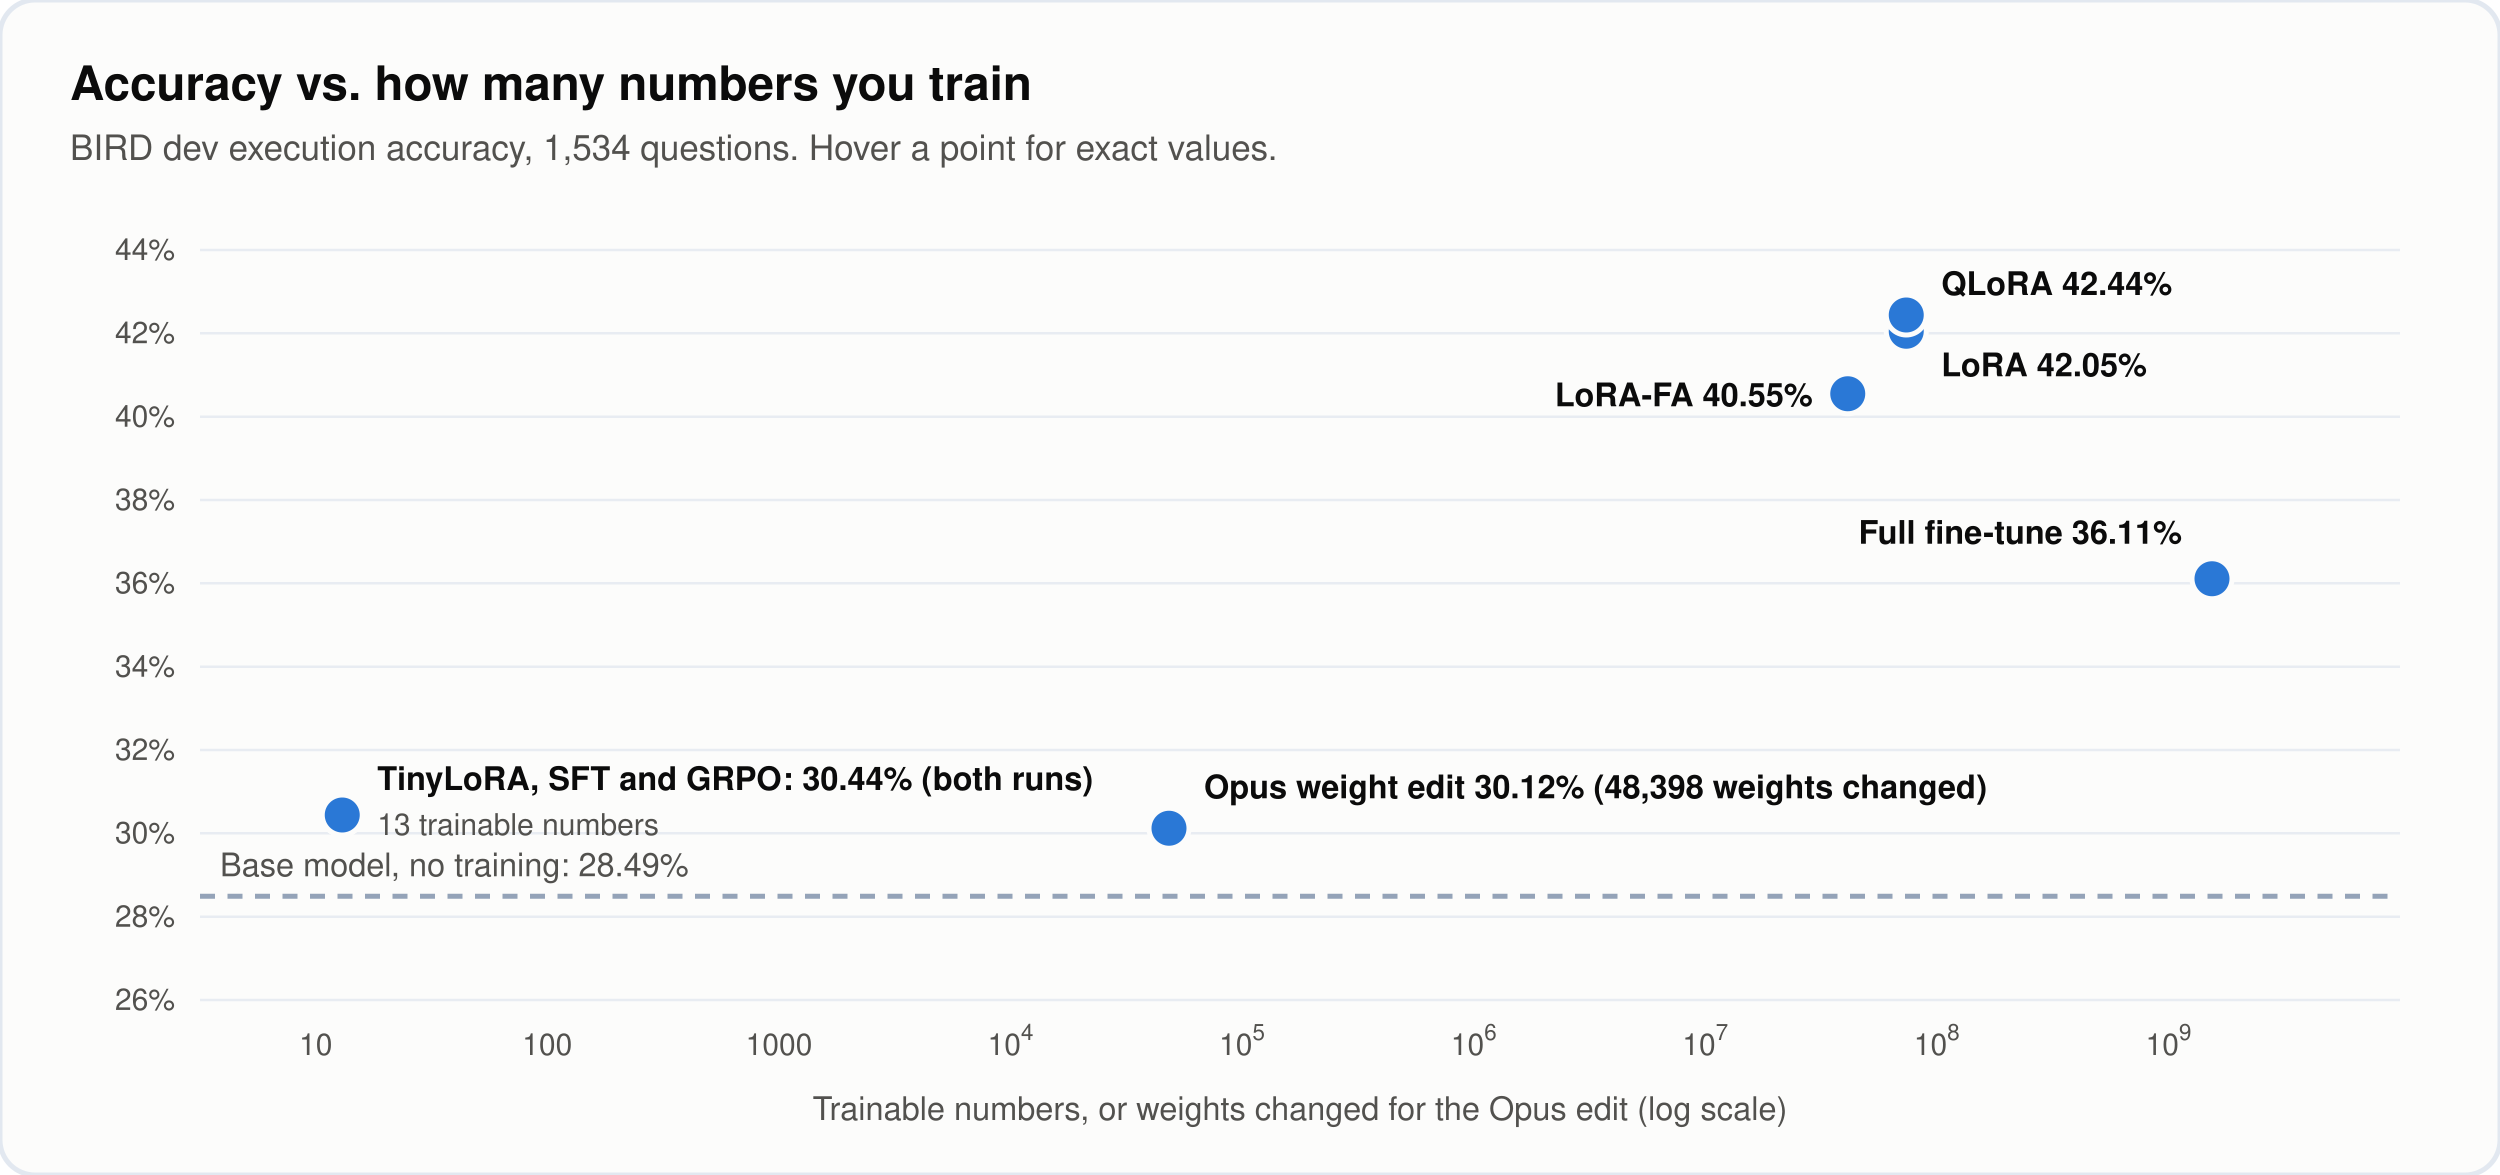
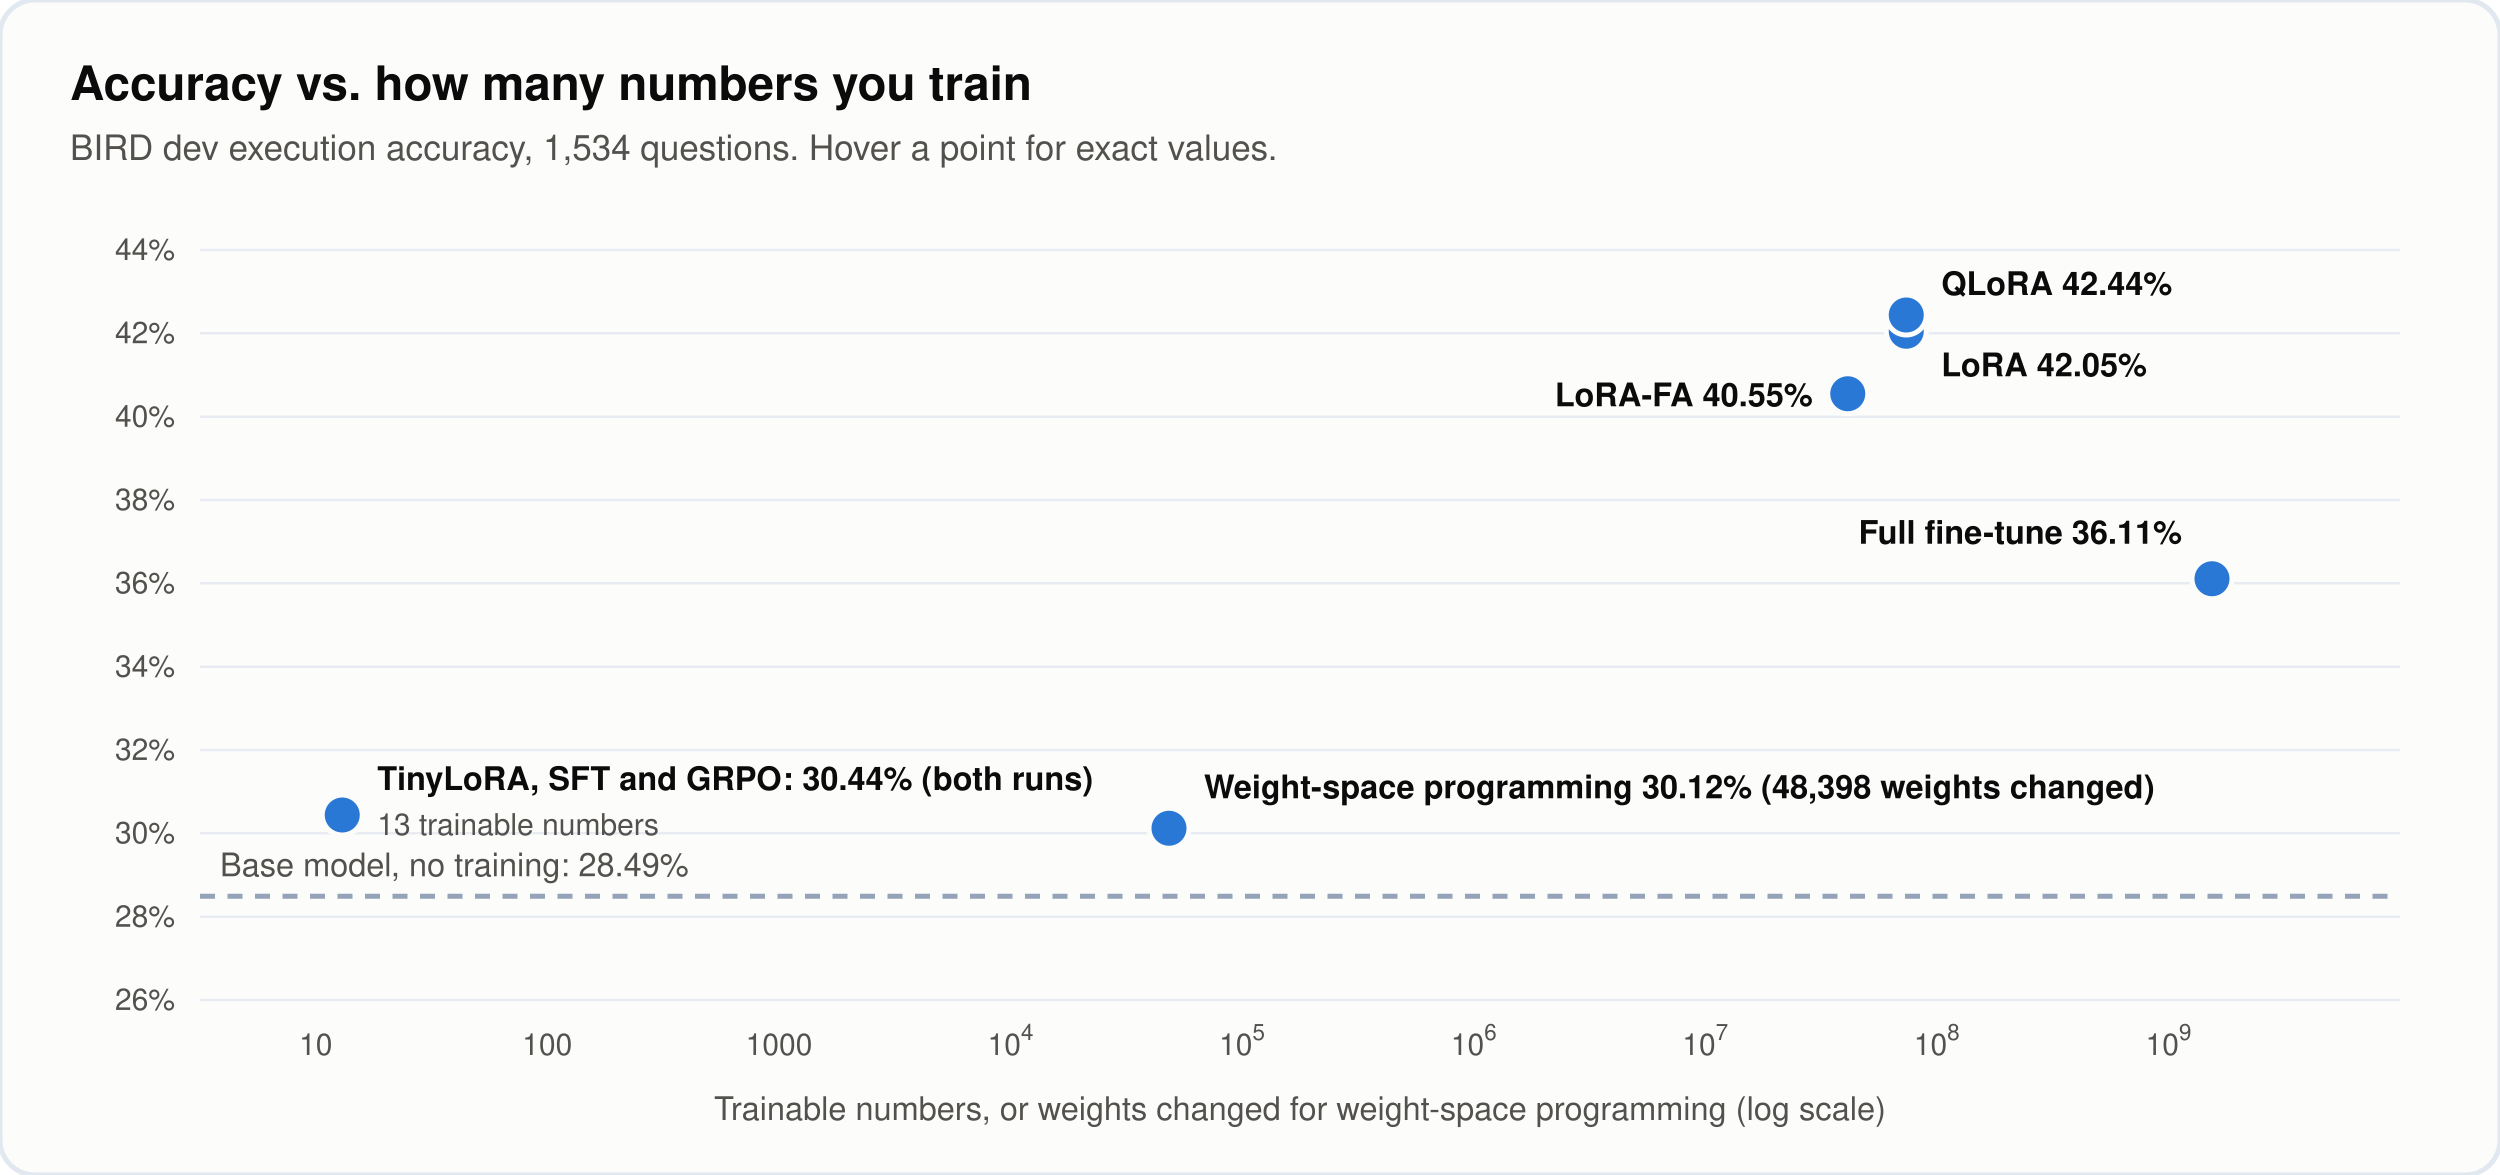
<svg xmlns="http://www.w3.org/2000/svg" viewBox="0 0 1000 470" style="width:100%;min-width:660px;height:auto;display:block" font-family="ui-sans-serif,system-ui,Helvetica,Arial,sans-serif" role="img" aria-label="Accuracy vs. how many numbers you train">
  <rect width="1000" height="470" rx="14" fill="#FCFCFB" stroke="#E2E8F0" stroke-width="2" />
  <text x="28" y="40" font-size="19" font-weight="700" fill="#0b0b0b">Accuracy vs. how many numbers you train</text>
  <text x="28" y="64" font-size="14" fill="#52514e">BIRD dev execution accuracy, 1,534 questions. Hover a point for exact values.</text>
  <line x1="80" y1="400.0" x2="960" y2="400.0" stroke="#E8ECF2" />
  <text x="70.0" y="404.0" font-size="12" fill="#52514e" text-anchor="end" font-weight="400">26%</text>
  <line x1="80" y1="366.7" x2="960" y2="366.7" stroke="#E8ECF2" />
  <text x="70.0" y="370.7" font-size="12" fill="#52514e" text-anchor="end" font-weight="400">28%</text>
  <line x1="80" y1="333.3" x2="960" y2="333.3" stroke="#E8ECF2" />
  <text x="70.0" y="337.3" font-size="12" fill="#52514e" text-anchor="end" font-weight="400">30%</text>
  <line x1="80" y1="300.0" x2="960" y2="300.0" stroke="#E8ECF2" />
  <text x="70.0" y="304.0" font-size="12" fill="#52514e" text-anchor="end" font-weight="400">32%</text>
  <line x1="80" y1="266.7" x2="960" y2="266.7" stroke="#E8ECF2" />
  <text x="70.0" y="270.7" font-size="12" fill="#52514e" text-anchor="end" font-weight="400">34%</text>
  <line x1="80" y1="233.3" x2="960" y2="233.3" stroke="#E8ECF2" />
  <text x="70.0" y="237.3" font-size="12" fill="#52514e" text-anchor="end" font-weight="400">36%</text>
  <line x1="80" y1="200.0" x2="960" y2="200.0" stroke="#E8ECF2" />
  <text x="70.0" y="204.0" font-size="12" fill="#52514e" text-anchor="end" font-weight="400">38%</text>
  <line x1="80" y1="166.7" x2="960" y2="166.7" stroke="#E8ECF2" />
  <text x="70.0" y="170.7" font-size="12" fill="#52514e" text-anchor="end" font-weight="400">40%</text>
  <line x1="80" y1="133.3" x2="960" y2="133.3" stroke="#E8ECF2" />
  <text x="70.0" y="137.3" font-size="12" fill="#52514e" text-anchor="end" font-weight="400">42%</text>
  <line x1="80" y1="100.0" x2="960" y2="100.0" stroke="#E8ECF2" />
  <text x="70.0" y="104.0" font-size="12" fill="#52514e" text-anchor="end" font-weight="400">44%</text>
  <text x="126.3" y="422" font-size="12" fill="#52514e" text-anchor="middle">10</text>
  <text x="218.9" y="422" font-size="12" fill="#52514e" text-anchor="middle">100</text>
  <text x="311.6" y="422" font-size="12" fill="#52514e" text-anchor="middle">1000</text>
  <text x="404.2" y="422" font-size="12" fill="#52514e" text-anchor="middle">10<tspan dy="-6" font-size="9">4</tspan>
  </text>
  <text x="496.8" y="422" font-size="12" fill="#52514e" text-anchor="middle">10<tspan dy="-6" font-size="9">5</tspan>
  </text>
  <text x="589.5" y="422" font-size="12" fill="#52514e" text-anchor="middle">10<tspan dy="-6" font-size="9">6</tspan>
  </text>
  <text x="682.1" y="422" font-size="12" fill="#52514e" text-anchor="middle">10<tspan dy="-6" font-size="9">7</tspan>
  </text>
  <text x="774.7" y="422" font-size="12" fill="#52514e" text-anchor="middle">10<tspan dy="-6" font-size="9">8</tspan>
  </text>
  <text x="867.4" y="422" font-size="12" fill="#52514e" text-anchor="middle">10<tspan dy="-6" font-size="9">9</tspan>
  </text>
-   <text x="520.0" y="448.0" font-size="13" fill="#52514e" text-anchor="middle" font-weight="400">Trainable numbers, or weights changed for the Opus edit (log scale)</text>
+   <text x="520.0" y="448.0" font-size="13" fill="#52514e" text-anchor="middle" font-weight="400">Trainable numbers, or weights changed for weight-space programming (log scale)</text>
  <line x1="80" y1="358.5" x2="960" y2="358.5" stroke="#94a3b8" stroke-width="2" stroke-dasharray="6 5" />
  <text x="88.0" y="350.5" font-size="13" fill="#52514e" text-anchor="start" font-weight="400">Base model, no training: 28.49%</text>
  <circle cx="884.8" cy="231.5" r="8" fill="#2a78d6" stroke="#FCFCFB" stroke-width="2" />
  <text x="872.8" y="217.5" font-size="13" fill="#0b0b0b" text-anchor="end" font-weight="600">Full fine-tune 36.11%</text>
  <circle cx="762.5" cy="132.5" r="8" fill="#2a78d6" stroke="#FCFCFB" stroke-width="2" />
  <text x="776.5" y="150.5" font-size="13" fill="#0b0b0b" text-anchor="start" font-weight="600">LoRA 42.05%</text>
  <circle cx="739.1" cy="157.5" r="8" fill="#2a78d6" stroke="#FCFCFB" stroke-width="2" />
  <text x="725.1" y="162.5" font-size="13" fill="#0b0b0b" text-anchor="end" font-weight="600">LoRA-FA 40.55%</text>
  <circle cx="762.5" cy="126.0" r="8" fill="#2a78d6" stroke="#FCFCFB" stroke-width="2" />
  <text x="776.5" y="118.0" font-size="13" fill="#0b0b0b" text-anchor="start" font-weight="600">QLoRA 42.44%</text>
  <circle cx="136.9" cy="326.0" r="8" fill="#2a78d6" stroke="#FCFCFB" stroke-width="2" />
  <circle cx="136.9" cy="326.0" r="8" fill="#2a78d6" stroke="#FCFCFB" stroke-width="2" />
  <circle cx="467.6" cy="331.3" r="8" fill="#2a78d6" stroke="#FCFCFB" stroke-width="2" />
-   <text x="481.6" y="319.3" font-size="13" fill="#0b0b0b" text-anchor="start" font-weight="600">Opus weight edit 30.12% (48,398 weights changed)</text>
+   <text x="481.6" y="319.3" font-size="13" fill="#0b0b0b" text-anchor="start" font-weight="600">Weight-space programming 30.12% (48,398 weights changed)</text>
  <text x="150.9" y="316.0" font-size="13" fill="#0b0b0b" text-anchor="start" font-weight="600">TinyLoRA, SFT and GRPO: 30.44% (both runs)</text>
  <text x="150.9" y="334.0" font-size="12" fill="#52514e" text-anchor="start" font-weight="400">13 trainable numbers</text>
</svg>
